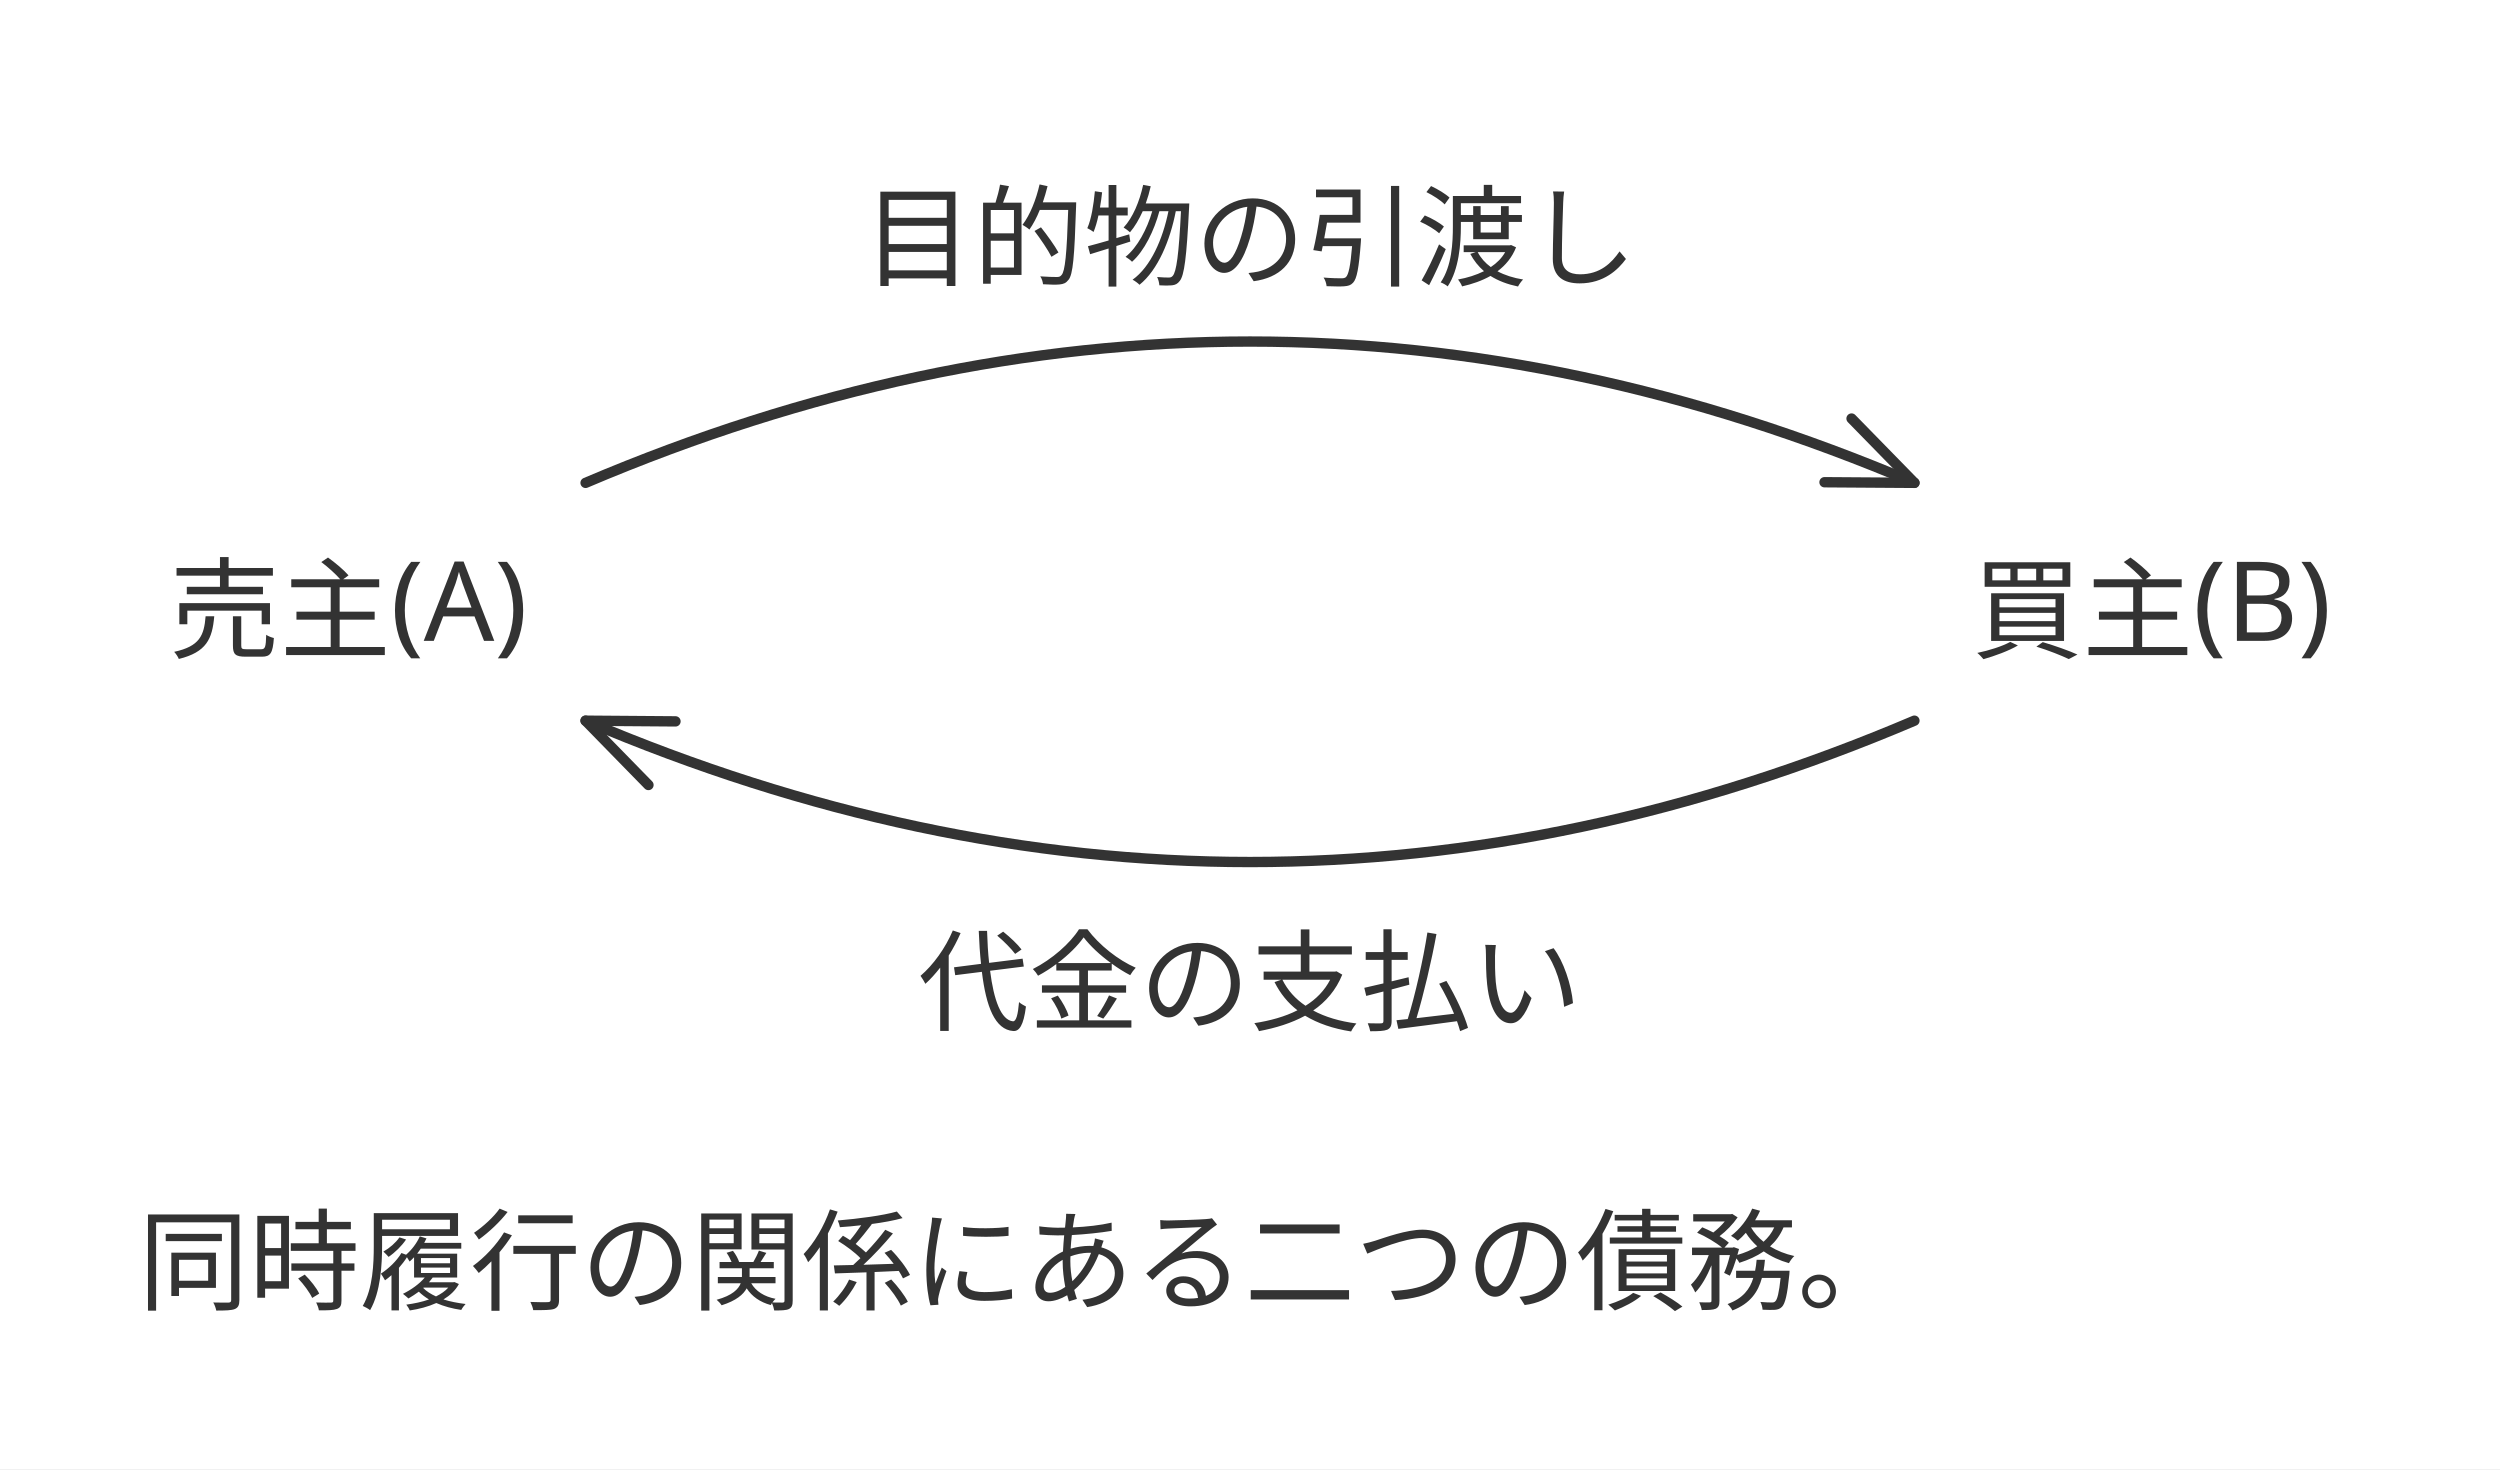
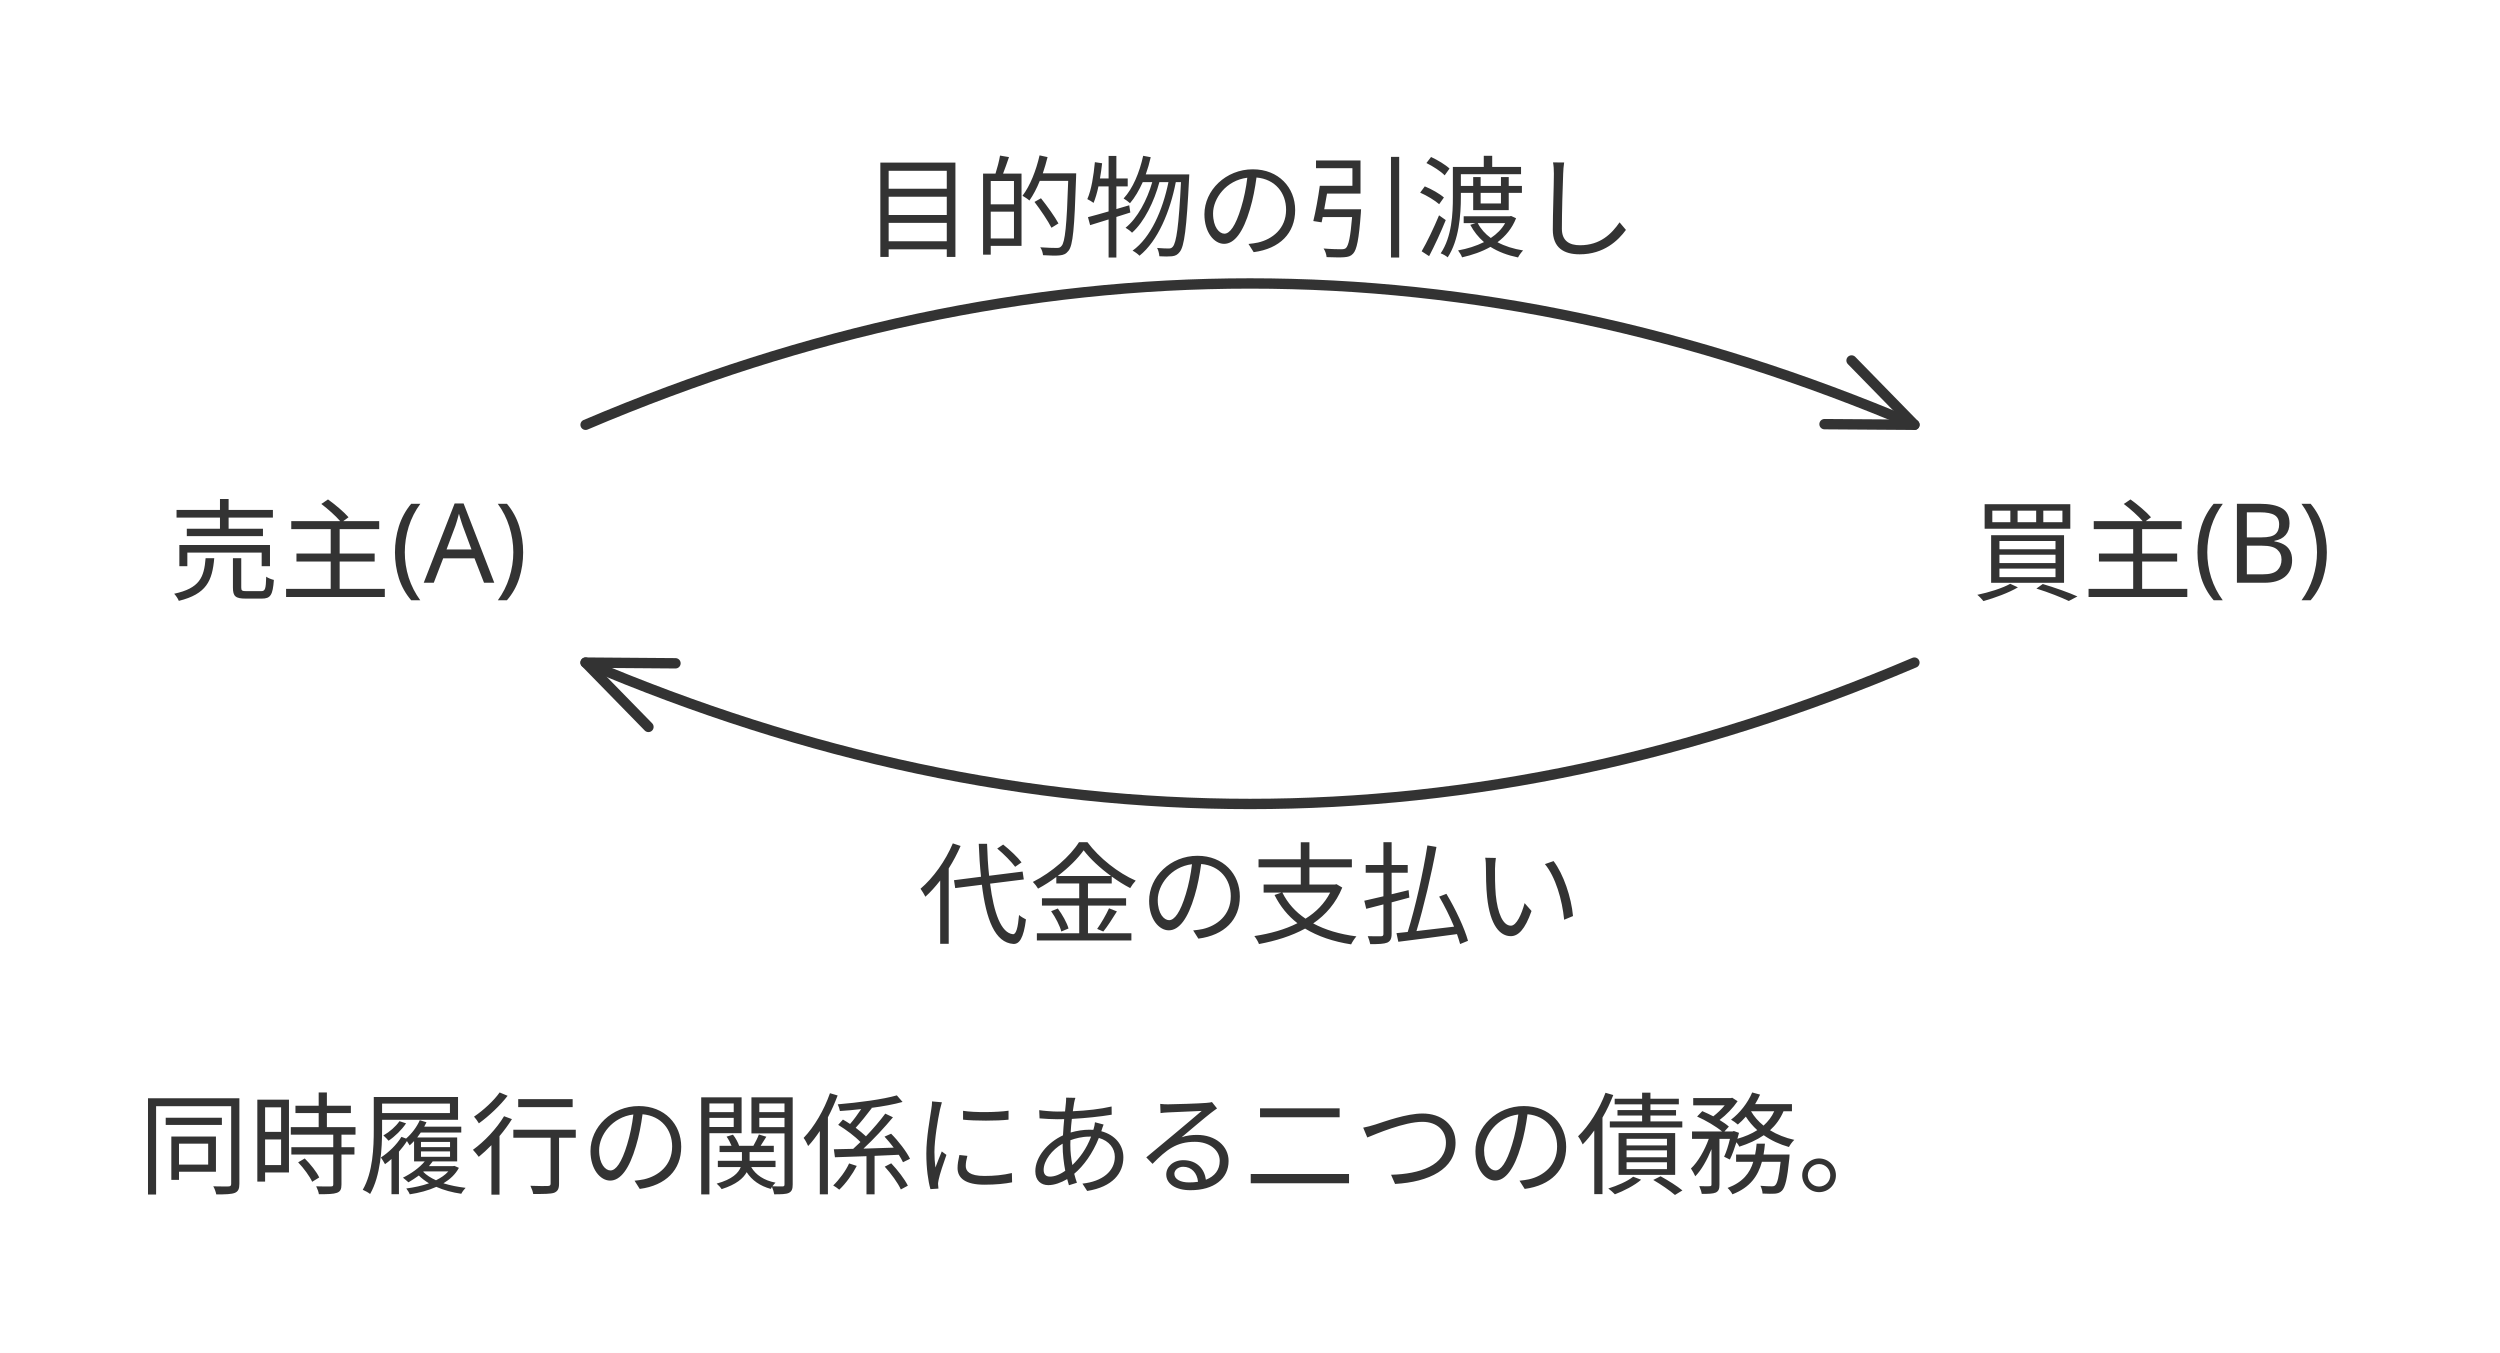
- <svg xmlns="http://www.w3.org/2000/svg" width="361.6" height="212.49" viewBox="0 0 361.6 212.49" font-family="&quot;Hiragino Sans&quot;, &quot;Yu Gothic&quot;, &quot;Noto Sans JP&quot;, sans-serif" font-size="16" fill="#333333">
+ <svg xmlns="http://www.w3.org/2000/svg" width="361.6" height="195.69" viewBox="0 0 361.6 195.69" font-family="&quot;Hiragino Sans&quot;, &quot;Yu Gothic&quot;, &quot;Noto Sans JP&quot;, sans-serif" font-size="16" fill="#333333">
  <rect width="100%" height="100%" fill="#ffffff" />
  <g data-line="0">
-     <path d="M84.7,69.84 Q180.8,28.96 276.9,69.84" fill="none" stroke="#333333" stroke-width="1.5" stroke-linecap="round" />
-     <polyline points="263.9,69.75 276.9,69.84 267.81,60.54" fill="none" stroke="#333333" stroke-width="1.5" stroke-linecap="round" stroke-linejoin="round" />
-     <rect x="118.8" y="20" width="124" height="26.4" rx="3" fill="#ffffff" />
+     <path d="M84.7,61.44 Q180.8,20.56 276.9,61.44" fill="none" stroke="#333333" stroke-width="1.5" stroke-linecap="round" />
+     <polyline points="263.9,61.35 276.9,61.44 267.81,52.14" fill="none" stroke="#333333" stroke-width="1.5" stroke-linecap="round" stroke-linejoin="round" />
+     <rect x="121.8" y="20" width="118" height="18" rx="3" fill="#ffffff" />
    <text text-anchor="middle" dominant-baseline="central">
-       <tspan x="180.8" y="33.2">目的物の引渡し</tspan>
+       <tspan x="180.8" y="29">目的物の引渡し</tspan>
    </text>
  </g>
  <g data-line="1">
-     <path d="M276.9,104.24 Q180.8,145.13 84.7,104.24" fill="none" stroke="#333333" stroke-width="1.5" stroke-linecap="round" />
-     <polyline points="97.7,104.34 84.7,104.24 93.79,113.54" fill="none" stroke="#333333" stroke-width="1.5" stroke-linecap="round" stroke-linejoin="round" />
-     <rect x="126.8" y="127.69" width="108" height="26.4" rx="3" fill="#ffffff" />
+     <path d="M276.9,95.84 Q180.8,136.73 84.7,95.84" fill="none" stroke="#333333" stroke-width="1.5" stroke-linecap="round" />
+     <polyline points="97.7,95.94 84.7,95.84 93.79,105.14" fill="none" stroke="#333333" stroke-width="1.5" stroke-linecap="round" stroke-linejoin="round" />
+     <rect x="129.8" y="119.29" width="102" height="18" rx="3" fill="#ffffff" />
    <text text-anchor="middle" dominant-baseline="central">
-       <tspan x="180.8" y="140.89">代金の支払い</tspan>
+       <tspan x="180.8" y="128.29">代金の支払い</tspan>
    </text>
  </g>
  <g data-id="a">
    <text text-anchor="middle" dominant-baseline="central">
-       <tspan x="50.4" y="87.04">売主(A)</tspan>
+       <tspan x="50.4" y="78.64">売主(A)</tspan>
    </text>
  </g>
  <g data-id="b">
    <text text-anchor="middle" dominant-baseline="central">
-       <tspan x="311.2" y="87.04">買主(B)</tspan>
+       <tspan x="311.2" y="78.64">買主(B)</tspan>
    </text>
  </g>
  <g data-caption="0">
    <text text-anchor="start" dominant-baseline="central">
-       <tspan x="20" y="181.29">同時履行の関係にある二つの債務。</tspan>
+       <tspan x="20" y="164.49">同時履行の関係にある二つの債務。</tspan>
    </text>
  </g>
</svg>
